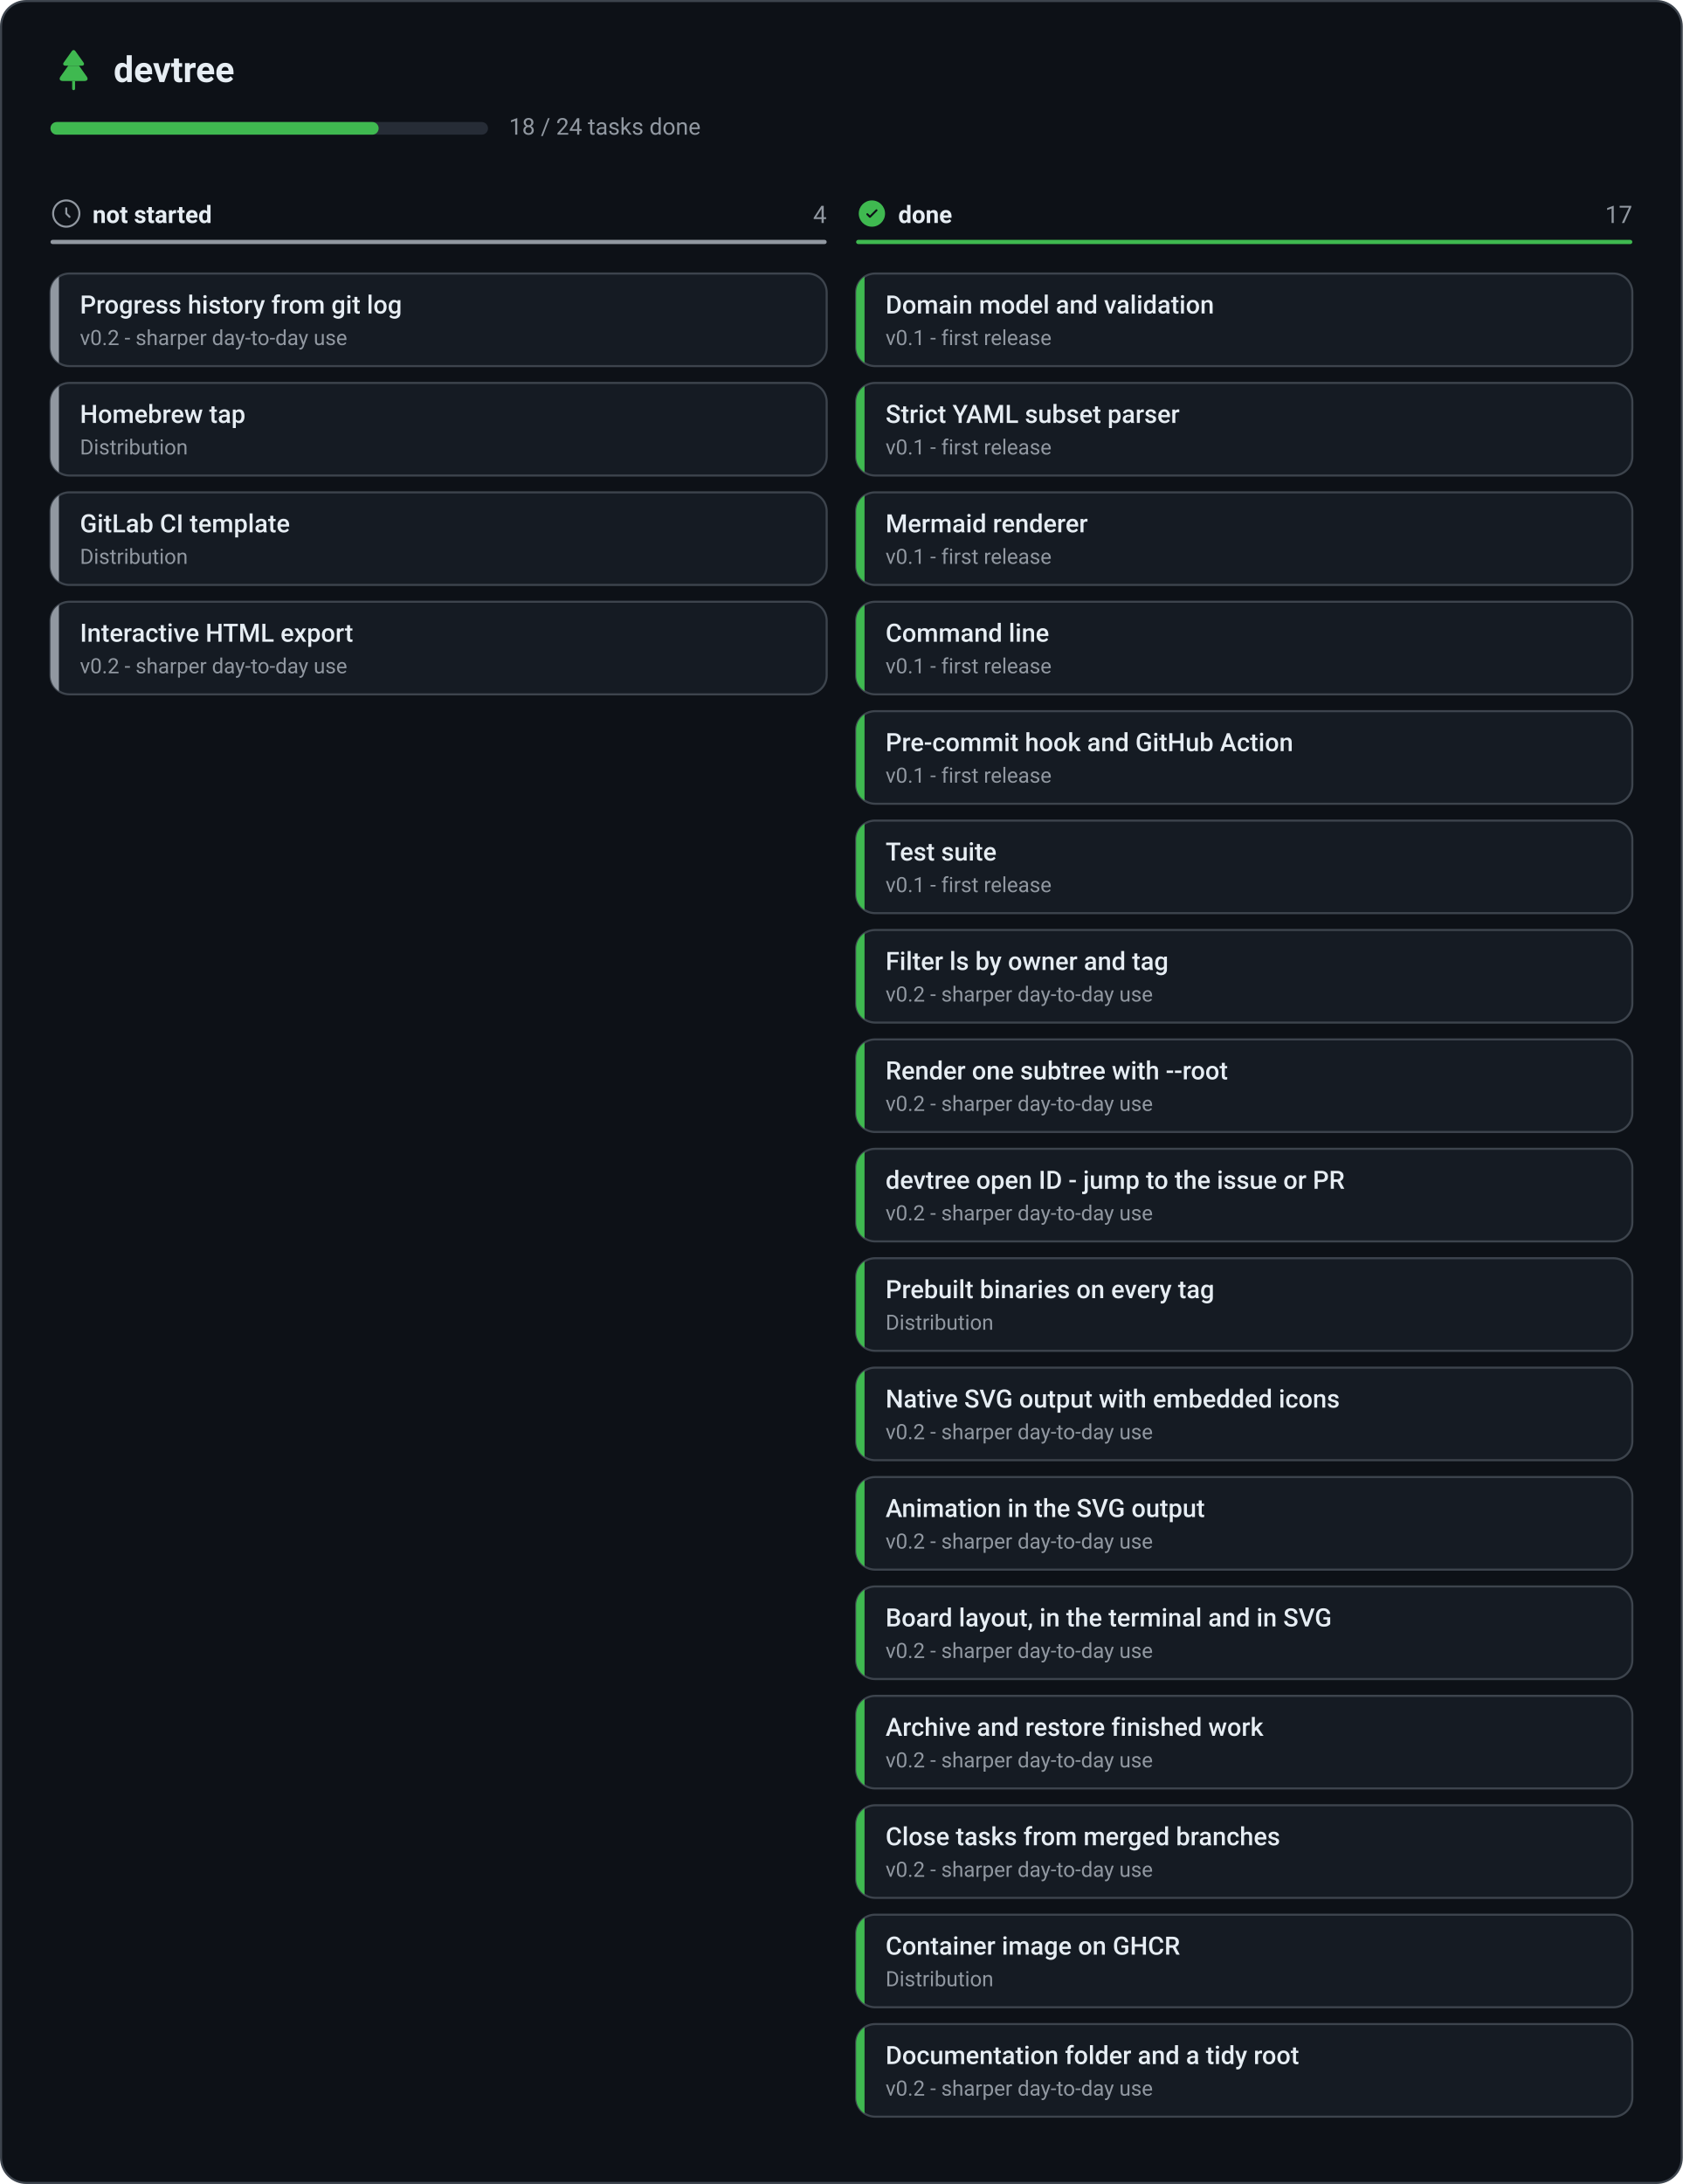
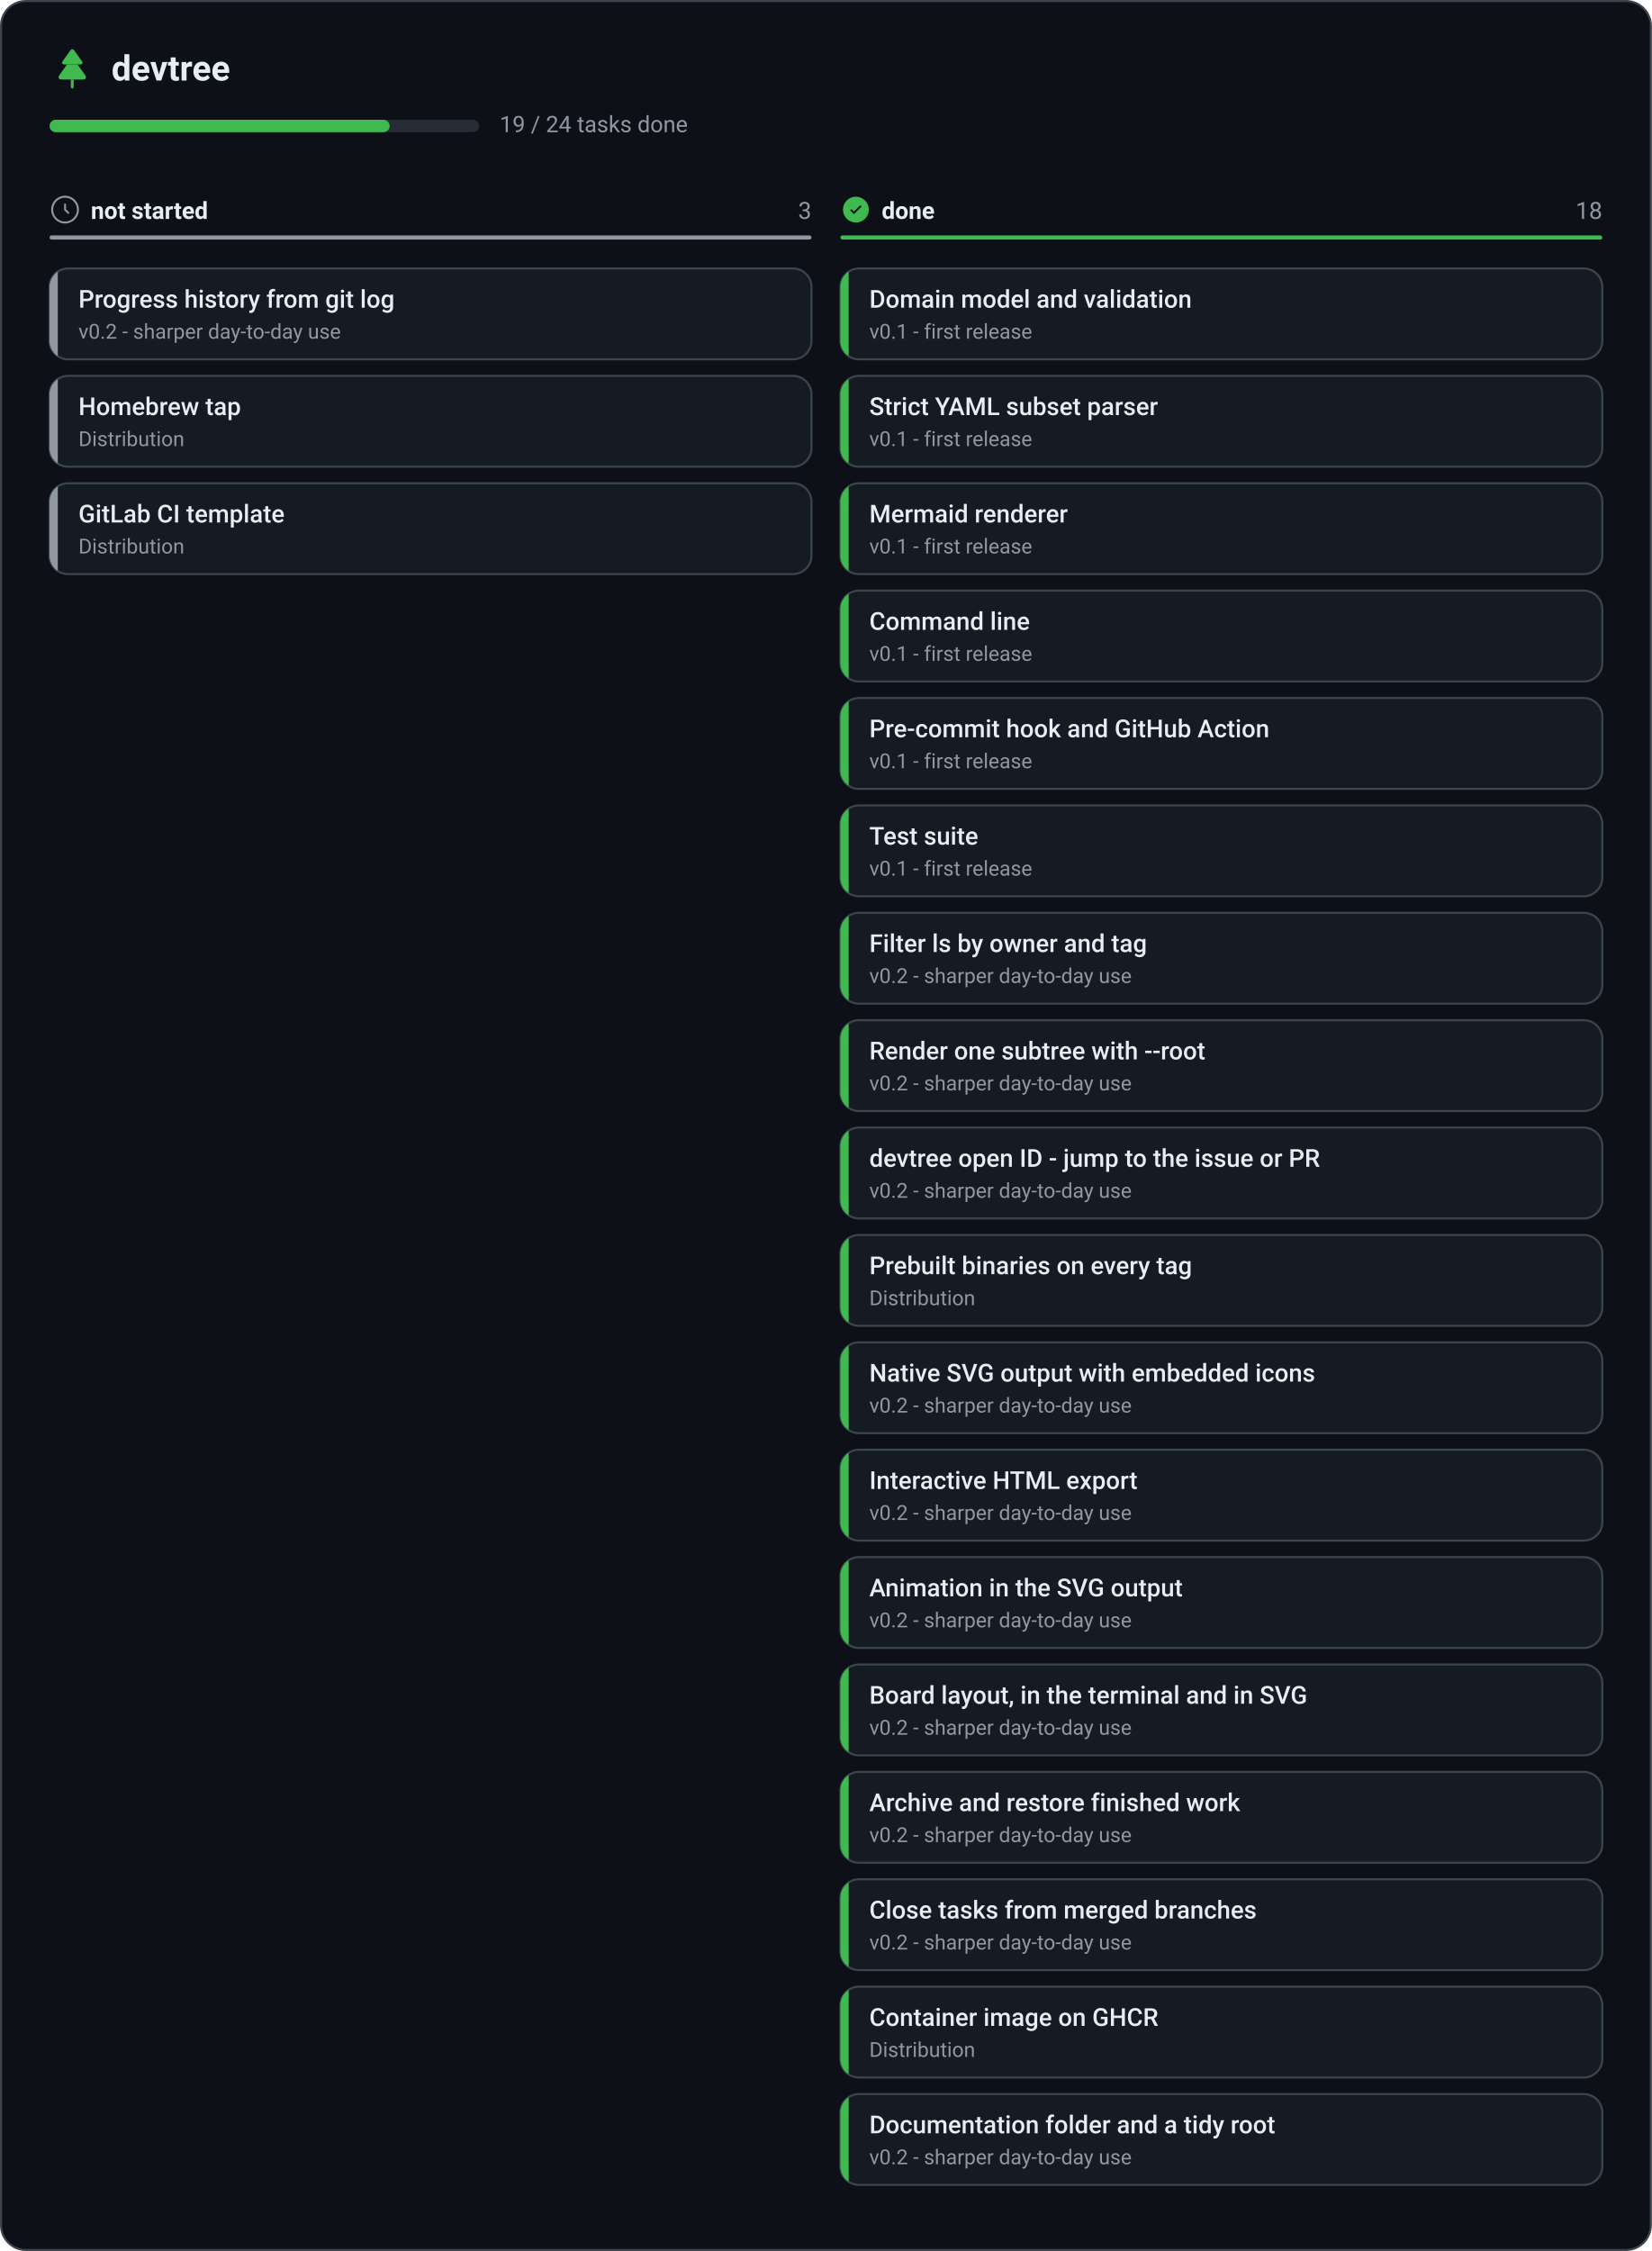
- <svg xmlns="http://www.w3.org/2000/svg" width="800" height="1038" viewBox="0 0 800 1038" font-family="system-ui,-apple-system,'Segoe UI',Roboto,'Helvetica Neue',Arial,sans-serif" role="img" aria-label="devtree board">
+ <svg xmlns="http://www.w3.org/2000/svg" width="800" height="1090" viewBox="0 0 800 1090" font-family="system-ui,-apple-system,'Segoe UI',Roboto,'Helvetica Neue',Arial,sans-serif" role="img" aria-label="devtree board">
  <style>
@keyframes dt-flow { to { stroke-dashoffset: -16 } }
@keyframes dt-grow { from { transform: scaleX(0) } to { transform: scaleX(1) } }
@keyframes dt-spin { to { transform: rotate(360deg) } }
@keyframes dt-rise { from { opacity: 0; transform: translateY(7px) } to { opacity: 1; transform: none } }
@keyframes dt-pulse { 0%, 100% { opacity: 1 } 50% { opacity: .45 } }
@keyframes dt-marquee { from { transform: translateX(-50%) } to { transform: none } }
.dt-flow { animation: dt-flow 1.1s linear infinite }
.dt-grow { animation: dt-grow .9s cubic-bezier(.2,.8,.2,1) both; transform-box: fill-box; transform-origin: left center }
.dt-spin { animation: dt-spin 8s linear infinite; transform-box: fill-box; transform-origin: center }
.dt-rise { animation: dt-rise .55s cubic-bezier(.2,.8,.2,1) backwards }
.dt-pulse { animation: dt-pulse 2.4s ease-in-out infinite }
.dt-marquee { animation: dt-marquee 26s linear infinite; transform-box: fill-box }
@media (prefers-reduced-motion: reduce), print {
  .dt-flow, .dt-grow, .dt-spin, .dt-rise, .dt-pulse, .dt-marquee { animation: none }
}
</style>
  <defs>
    <clipPath id="dt-col-0">
      <rect x="0" y="0" width="369.0" height="44.0" rx="9" />
    </clipPath>
    <clipPath id="dt-col-1">
      <rect x="0" y="0" width="369.0" height="44.0" rx="9" />
    </clipPath>
  </defs>
-   <rect x="0.5" y="0.5" width="799.0" height="1037.0" rx="12.0" fill="#0d1117" stroke="#3d444d" />
+   <rect x="0.5" y="0.5" width="799.0" height="1089.0" rx="12.0" fill="#0d1117" stroke="#3d444d" />
  <g transform="translate(24.0,22.0) scale(0.9167)" style="color:#3fb950">
    <path d="M16.169 10.06H7.829C6.649 10.06 6.239 9.27 6.929 8.31L11.099 2.47C11.589 1.77 12.409 1.77 12.899 2.47L17.069 8.31C17.759 9.27 17.349 10.06 16.169 10.06Z" fill="currentColor" />
    <path d="M17.59 17.999H6.41C4.83 17.999 4.29 16.949 5.22 15.669L9.21 10.059H14.79L18.78 15.669C19.71 16.949 19.17 17.999 17.59 17.999Z" fill="currentColor" />
    <path d="M12.75 18V22C12.75 22.41 12.41 22.75 12 22.75C11.59 22.75 11.25 22.41 11.25 22V18H12.75Z" fill="currentColor" />
  </g>
  <text x="54.0" y="39.0" font-size="17" font-weight="600" fill="#e6edf3">devtree</text>
  <rect x="24.0" y="58.0" width="208.0" height="6.0" rx="3.0" fill="#262c36" />
-   <rect x="24.0" y="58.0" width="156.0" height="6.0" rx="3.0" fill="#3fb950" class="dt-grow" />
-   <text x="242.0" y="64.0" font-size="11" fill="#9198a1">18 / 24 tasks done</text>
+   <rect x="24.0" y="58.0" width="164.7" height="6.0" rx="3.0" fill="#3fb950" class="dt-grow" />
+   <text x="242.0" y="64.0" font-size="11" fill="#9198a1">19 / 24 tasks done</text>
  <g transform="translate(24.0,94.0) scale(0.625)" style="color:#9198a1">
    <path fill-rule="evenodd" clip-rule="evenodd" d="M12 2.75C6.891 2.75 2.75 6.891 2.75 12C2.75 17.109 6.891 21.25 12 21.25C17.109 21.25 21.25 17.109 21.25 12C21.25 6.891 17.109 2.75 12 2.75ZM1.25 12C1.25 6.063 6.063 1.25 12 1.25C17.937 1.25 22.75 6.063 22.75 12C22.75 17.937 17.937 22.75 12 22.75C6.063 22.75 1.25 17.937 1.25 12ZM12 7.25C12.414 7.25 12.75 7.586 12.75 8V11.689L15.03 13.97C15.323 14.263 15.323 14.737 15.03 15.03C14.737 15.323 14.263 15.323 13.97 15.03L11.47 12.53C11.329 12.39 11.25 12.199 11.25 12V8C11.25 7.586 11.586 7.25 12 7.25Z" fill="currentColor" />
  </g>
  <text x="44.0" y="106.0" font-size="11.5" fill="#e6edf3" font-weight="600">not started</text>
-   <text x="393.0" y="106.0" font-size="11.5" fill="#9198a1" text-anchor="end">4</text>
+   <text x="393.0" y="106.0" font-size="11.5" fill="#9198a1" text-anchor="end">3</text>
  <rect x="24.0" y="114.0" width="369.0" height="2.0" rx="1.0" fill="#9198a1" />
  <g class="dt-rise" style="animation-delay:0.00s">
    <rect x="24.0" y="130.0" width="369.0" height="44.0" rx="9.0" fill="#151b23" stroke="#3d444d" />
    <g transform="translate(24.0,130.0)" clip-path="url(#dt-col-0)">
      <rect x="0.0" y="0.0" width="4.0" height="44.0" rx="0.0" fill="#9198a1" />
    </g>
    <text x="38.0" y="149.0" font-size="12.0" fill="#e6edf3" font-weight="500">Progress history from git log</text>
    <text x="38.0" y="164.0" font-size="10.0" fill="#9198a1">v0.2 - sharper day-to-day use</text>
  </g>
  <g class="dt-rise" style="animation-delay:0.04s">
    <rect x="24.0" y="182.0" width="369.0" height="44.0" rx="9.0" fill="#151b23" stroke="#3d444d" />
    <g transform="translate(24.0,182.0)" clip-path="url(#dt-col-0)">
      <rect x="0.0" y="0.0" width="4.0" height="44.0" rx="0.0" fill="#9198a1" />
    </g>
    <text x="38.0" y="201.0" font-size="12.0" fill="#e6edf3" font-weight="500">Homebrew tap</text>
    <text x="38.0" y="216.0" font-size="10.0" fill="#9198a1">Distribution</text>
  </g>
  <g class="dt-rise" style="animation-delay:0.07s">
    <rect x="24.0" y="234.0" width="369.0" height="44.0" rx="9.0" fill="#151b23" stroke="#3d444d" />
    <g transform="translate(24.0,234.0)" clip-path="url(#dt-col-0)">
      <rect x="0.0" y="0.0" width="4.0" height="44.0" rx="0.0" fill="#9198a1" />
    </g>
    <text x="38.0" y="253.0" font-size="12.0" fill="#e6edf3" font-weight="500">GitLab CI template</text>
    <text x="38.0" y="268.0" font-size="10.0" fill="#9198a1">Distribution</text>
  </g>
-   <g class="dt-rise" style="animation-delay:0.11s">
-     <rect x="24.0" y="286.0" width="369.0" height="44.0" rx="9.0" fill="#151b23" stroke="#3d444d" />
-     <g transform="translate(24.0,286.0)" clip-path="url(#dt-col-0)">
-       <rect x="0.0" y="0.0" width="4.0" height="44.0" rx="0.0" fill="#9198a1" />
-     </g>
-     <text x="38.0" y="305.0" font-size="12.0" fill="#e6edf3" font-weight="500">Interactive HTML export</text>
-     <text x="38.0" y="320.0" font-size="10.0" fill="#9198a1">v0.2 - sharper day-to-day use</text>
-   </g>
  <g transform="translate(407.0,94.0) scale(0.625)" style="color:#3fb950">
    <path fill-rule="evenodd" clip-rule="evenodd" d="M22 12C22 17.523 17.523 22 12 22C6.477 22 2 17.523 2 12C2 6.477 6.477 2 12 2C17.523 2 22 6.477 22 12ZM16.03 8.97C16.323 9.263 16.323 9.737 16.03 10.03L11.03 15.03C10.737 15.323 10.263 15.323 9.97 15.03L7.97 13.03C7.677 12.737 7.677 12.263 7.97 11.97C8.263 11.677 8.737 11.677 9.03 11.97L10.5 13.439L12.735 11.204L14.97 8.97C15.263 8.677 15.737 8.677 16.03 8.97Z" fill="currentColor" />
  </g>
  <text x="427.0" y="106.0" font-size="11.5" fill="#e6edf3" font-weight="600">done</text>
-   <text x="776.0" y="106.0" font-size="11.5" fill="#9198a1" text-anchor="end">17</text>
+   <text x="776.0" y="106.0" font-size="11.5" fill="#9198a1" text-anchor="end">18</text>
  <rect x="407.0" y="114.0" width="369.0" height="2.0" rx="1.0" fill="#3fb950" />
-   <g class="dt-rise" style="animation-delay:0.14s">
+   <g class="dt-rise" style="animation-delay:0.11s">
    <rect x="407.0" y="130.0" width="369.0" height="44.0" rx="9.0" fill="#151b23" stroke="#3d444d" />
    <g transform="translate(407.0,130.0)" clip-path="url(#dt-col-1)">
      <rect x="0.0" y="0.0" width="4.0" height="44.0" rx="0.0" fill="#3fb950" />
    </g>
    <text x="421.0" y="149.0" font-size="12.0" fill="#e6edf3" font-weight="500">Domain model and validation</text>
    <text x="421.0" y="164.0" font-size="10.0" fill="#9198a1">v0.1 - first release</text>
  </g>
-   <g class="dt-rise" style="animation-delay:0.18s">
+   <g class="dt-rise" style="animation-delay:0.14s">
    <rect x="407.0" y="182.0" width="369.0" height="44.0" rx="9.0" fill="#151b23" stroke="#3d444d" />
    <g transform="translate(407.0,182.0)" clip-path="url(#dt-col-1)">
      <rect x="0.0" y="0.0" width="4.0" height="44.0" rx="0.0" fill="#3fb950" />
    </g>
    <text x="421.0" y="201.0" font-size="12.0" fill="#e6edf3" font-weight="500">Strict YAML subset parser</text>
    <text x="421.0" y="216.0" font-size="10.0" fill="#9198a1">v0.1 - first release</text>
  </g>
-   <g class="dt-rise" style="animation-delay:0.21s">
+   <g class="dt-rise" style="animation-delay:0.18s">
    <rect x="407.0" y="234.0" width="369.0" height="44.0" rx="9.0" fill="#151b23" stroke="#3d444d" />
    <g transform="translate(407.0,234.0)" clip-path="url(#dt-col-1)">
      <rect x="0.0" y="0.0" width="4.0" height="44.0" rx="0.0" fill="#3fb950" />
    </g>
    <text x="421.0" y="253.0" font-size="12.0" fill="#e6edf3" font-weight="500">Mermaid renderer</text>
    <text x="421.0" y="268.0" font-size="10.0" fill="#9198a1">v0.1 - first release</text>
  </g>
-   <g class="dt-rise" style="animation-delay:0.25s">
+   <g class="dt-rise" style="animation-delay:0.21s">
    <rect x="407.0" y="286.0" width="369.0" height="44.0" rx="9.0" fill="#151b23" stroke="#3d444d" />
    <g transform="translate(407.0,286.0)" clip-path="url(#dt-col-1)">
      <rect x="0.0" y="0.0" width="4.0" height="44.0" rx="0.0" fill="#3fb950" />
    </g>
    <text x="421.0" y="305.0" font-size="12.0" fill="#e6edf3" font-weight="500">Command line</text>
    <text x="421.0" y="320.0" font-size="10.0" fill="#9198a1">v0.1 - first release</text>
  </g>
-   <g class="dt-rise" style="animation-delay:0.28s">
+   <g class="dt-rise" style="animation-delay:0.25s">
    <rect x="407.0" y="338.0" width="369.0" height="44.0" rx="9.0" fill="#151b23" stroke="#3d444d" />
    <g transform="translate(407.0,338.0)" clip-path="url(#dt-col-1)">
      <rect x="0.0" y="0.0" width="4.0" height="44.0" rx="0.0" fill="#3fb950" />
    </g>
    <text x="421.0" y="357.0" font-size="12.0" fill="#e6edf3" font-weight="500">Pre-commit hook and GitHub Action</text>
    <text x="421.0" y="372.0" font-size="10.0" fill="#9198a1">v0.1 - first release</text>
  </g>
-   <g class="dt-rise" style="animation-delay:0.32s">
+   <g class="dt-rise" style="animation-delay:0.28s">
    <rect x="407.0" y="390.0" width="369.0" height="44.0" rx="9.0" fill="#151b23" stroke="#3d444d" />
    <g transform="translate(407.0,390.0)" clip-path="url(#dt-col-1)">
      <rect x="0.0" y="0.0" width="4.0" height="44.0" rx="0.0" fill="#3fb950" />
    </g>
    <text x="421.0" y="409.0" font-size="12.0" fill="#e6edf3" font-weight="500">Test suite</text>
    <text x="421.0" y="424.0" font-size="10.0" fill="#9198a1">v0.1 - first release</text>
  </g>
-   <g class="dt-rise" style="animation-delay:0.35s">
+   <g class="dt-rise" style="animation-delay:0.32s">
    <rect x="407.0" y="442.0" width="369.0" height="44.0" rx="9.0" fill="#151b23" stroke="#3d444d" />
    <g transform="translate(407.0,442.0)" clip-path="url(#dt-col-1)">
      <rect x="0.0" y="0.0" width="4.0" height="44.0" rx="0.0" fill="#3fb950" />
    </g>
    <text x="421.0" y="461.0" font-size="12.0" fill="#e6edf3" font-weight="500">Filter ls by owner and tag</text>
    <text x="421.0" y="476.0" font-size="10.0" fill="#9198a1">v0.2 - sharper day-to-day use</text>
  </g>
-   <g class="dt-rise" style="animation-delay:0.39s">
+   <g class="dt-rise" style="animation-delay:0.35s">
    <rect x="407.0" y="494.0" width="369.0" height="44.0" rx="9.0" fill="#151b23" stroke="#3d444d" />
    <g transform="translate(407.0,494.0)" clip-path="url(#dt-col-1)">
      <rect x="0.0" y="0.0" width="4.0" height="44.0" rx="0.0" fill="#3fb950" />
    </g>
    <text x="421.0" y="513.0" font-size="12.0" fill="#e6edf3" font-weight="500">Render one subtree with --root</text>
    <text x="421.0" y="528.0" font-size="10.0" fill="#9198a1">v0.2 - sharper day-to-day use</text>
  </g>
-   <g class="dt-rise" style="animation-delay:0.42s">
+   <g class="dt-rise" style="animation-delay:0.39s">
    <rect x="407.0" y="546.0" width="369.0" height="44.0" rx="9.0" fill="#151b23" stroke="#3d444d" />
    <g transform="translate(407.0,546.0)" clip-path="url(#dt-col-1)">
      <rect x="0.0" y="0.0" width="4.0" height="44.0" rx="0.0" fill="#3fb950" />
    </g>
    <text x="421.0" y="565.0" font-size="12.0" fill="#e6edf3" font-weight="500">devtree open ID - jump to the issue or PR</text>
    <text x="421.0" y="580.0" font-size="10.0" fill="#9198a1">v0.2 - sharper day-to-day use</text>
  </g>
-   <g class="dt-rise" style="animation-delay:0.46s">
+   <g class="dt-rise" style="animation-delay:0.42s">
    <rect x="407.0" y="598.0" width="369.0" height="44.0" rx="9.0" fill="#151b23" stroke="#3d444d" />
    <g transform="translate(407.0,598.0)" clip-path="url(#dt-col-1)">
      <rect x="0.0" y="0.0" width="4.0" height="44.0" rx="0.0" fill="#3fb950" />
    </g>
    <text x="421.0" y="617.0" font-size="12.0" fill="#e6edf3" font-weight="500">Prebuilt binaries on every tag</text>
    <text x="421.0" y="632.0" font-size="10.0" fill="#9198a1">Distribution</text>
  </g>
-   <g class="dt-rise" style="animation-delay:0.49s">
+   <g class="dt-rise" style="animation-delay:0.46s">
    <rect x="407.0" y="650.0" width="369.0" height="44.0" rx="9.0" fill="#151b23" stroke="#3d444d" />
    <g transform="translate(407.0,650.0)" clip-path="url(#dt-col-1)">
      <rect x="0.0" y="0.0" width="4.0" height="44.0" rx="0.0" fill="#3fb950" />
    </g>
    <text x="421.0" y="669.0" font-size="12.0" fill="#e6edf3" font-weight="500">Native SVG output with embedded icons</text>
    <text x="421.0" y="684.0" font-size="10.0" fill="#9198a1">v0.2 - sharper day-to-day use</text>
  </g>
-   <g class="dt-rise" style="animation-delay:0.53s">
+   <g class="dt-rise" style="animation-delay:0.49s">
    <rect x="407.0" y="702.0" width="369.0" height="44.0" rx="9.0" fill="#151b23" stroke="#3d444d" />
    <g transform="translate(407.0,702.0)" clip-path="url(#dt-col-1)">
      <rect x="0.0" y="0.0" width="4.0" height="44.0" rx="0.0" fill="#3fb950" />
    </g>
-     <text x="421.0" y="721.0" font-size="12.0" fill="#e6edf3" font-weight="500">Animation in the SVG output</text>
+     <text x="421.0" y="721.0" font-size="12.0" fill="#e6edf3" font-weight="500">Interactive HTML export</text>
    <text x="421.0" y="736.0" font-size="10.0" fill="#9198a1">v0.2 - sharper day-to-day use</text>
  </g>
-   <g class="dt-rise" style="animation-delay:0.56s">
+   <g class="dt-rise" style="animation-delay:0.53s">
    <rect x="407.0" y="754.0" width="369.0" height="44.0" rx="9.0" fill="#151b23" stroke="#3d444d" />
    <g transform="translate(407.0,754.0)" clip-path="url(#dt-col-1)">
      <rect x="0.0" y="0.0" width="4.0" height="44.0" rx="0.0" fill="#3fb950" />
    </g>
-     <text x="421.0" y="773.0" font-size="12.0" fill="#e6edf3" font-weight="500">Board layout, in the terminal and in SVG</text>
+     <text x="421.0" y="773.0" font-size="12.0" fill="#e6edf3" font-weight="500">Animation in the SVG output</text>
    <text x="421.0" y="788.0" font-size="10.0" fill="#9198a1">v0.2 - sharper day-to-day use</text>
  </g>
-   <g class="dt-rise" style="animation-delay:0.60s">
+   <g class="dt-rise" style="animation-delay:0.56s">
    <rect x="407.0" y="806.0" width="369.0" height="44.0" rx="9.0" fill="#151b23" stroke="#3d444d" />
    <g transform="translate(407.0,806.0)" clip-path="url(#dt-col-1)">
      <rect x="0.0" y="0.0" width="4.0" height="44.0" rx="0.0" fill="#3fb950" />
    </g>
-     <text x="421.0" y="825.0" font-size="12.0" fill="#e6edf3" font-weight="500">Archive and restore finished work</text>
+     <text x="421.0" y="825.0" font-size="12.0" fill="#e6edf3" font-weight="500">Board layout, in the terminal and in SVG</text>
    <text x="421.0" y="840.0" font-size="10.0" fill="#9198a1">v0.2 - sharper day-to-day use</text>
  </g>
-   <g class="dt-rise" style="animation-delay:0.63s">
+   <g class="dt-rise" style="animation-delay:0.60s">
    <rect x="407.0" y="858.0" width="369.0" height="44.0" rx="9.0" fill="#151b23" stroke="#3d444d" />
    <g transform="translate(407.0,858.0)" clip-path="url(#dt-col-1)">
      <rect x="0.0" y="0.0" width="4.0" height="44.0" rx="0.0" fill="#3fb950" />
    </g>
-     <text x="421.0" y="877.0" font-size="12.0" fill="#e6edf3" font-weight="500">Close tasks from merged branches</text>
+     <text x="421.0" y="877.0" font-size="12.0" fill="#e6edf3" font-weight="500">Archive and restore finished work</text>
    <text x="421.0" y="892.0" font-size="10.0" fill="#9198a1">v0.2 - sharper day-to-day use</text>
  </g>
-   <g class="dt-rise" style="animation-delay:0.67s">
+   <g class="dt-rise" style="animation-delay:0.63s">
    <rect x="407.0" y="910.0" width="369.0" height="44.0" rx="9.0" fill="#151b23" stroke="#3d444d" />
    <g transform="translate(407.0,910.0)" clip-path="url(#dt-col-1)">
      <rect x="0.0" y="0.0" width="4.0" height="44.0" rx="0.0" fill="#3fb950" />
    </g>
-     <text x="421.0" y="929.0" font-size="12.0" fill="#e6edf3" font-weight="500">Container image on GHCR</text>
-     <text x="421.0" y="944.0" font-size="10.0" fill="#9198a1">Distribution</text>
-   </g>
-   <g class="dt-rise" style="animation-delay:0.70s">
+     <text x="421.0" y="929.0" font-size="12.0" fill="#e6edf3" font-weight="500">Close tasks from merged branches</text>
+     <text x="421.0" y="944.0" font-size="10.0" fill="#9198a1">v0.2 - sharper day-to-day use</text>
+   </g>
+   <g class="dt-rise" style="animation-delay:0.67s">
    <rect x="407.0" y="962.0" width="369.0" height="44.0" rx="9.0" fill="#151b23" stroke="#3d444d" />
    <g transform="translate(407.0,962.0)" clip-path="url(#dt-col-1)">
      <rect x="0.0" y="0.0" width="4.0" height="44.0" rx="0.0" fill="#3fb950" />
    </g>
-     <text x="421.0" y="981.0" font-size="12.0" fill="#e6edf3" font-weight="500">Documentation folder and a tidy root</text>
-     <text x="421.0" y="996.0" font-size="10.0" fill="#9198a1">v0.2 - sharper day-to-day use</text>
+     <text x="421.0" y="981.0" font-size="12.0" fill="#e6edf3" font-weight="500">Container image on GHCR</text>
+     <text x="421.0" y="996.0" font-size="10.0" fill="#9198a1">Distribution</text>
+   </g>
+   <g class="dt-rise" style="animation-delay:0.70s">
+     <rect x="407.0" y="1014.0" width="369.0" height="44.0" rx="9.0" fill="#151b23" stroke="#3d444d" />
+     <g transform="translate(407.0,1014.0)" clip-path="url(#dt-col-1)">
+       <rect x="0.0" y="0.0" width="4.0" height="44.0" rx="0.0" fill="#3fb950" />
+     </g>
+     <text x="421.0" y="1033.0" font-size="12.0" fill="#e6edf3" font-weight="500">Documentation folder and a tidy root</text>
+     <text x="421.0" y="1048.0" font-size="10.0" fill="#9198a1">v0.2 - sharper day-to-day use</text>
  </g>
</svg>
